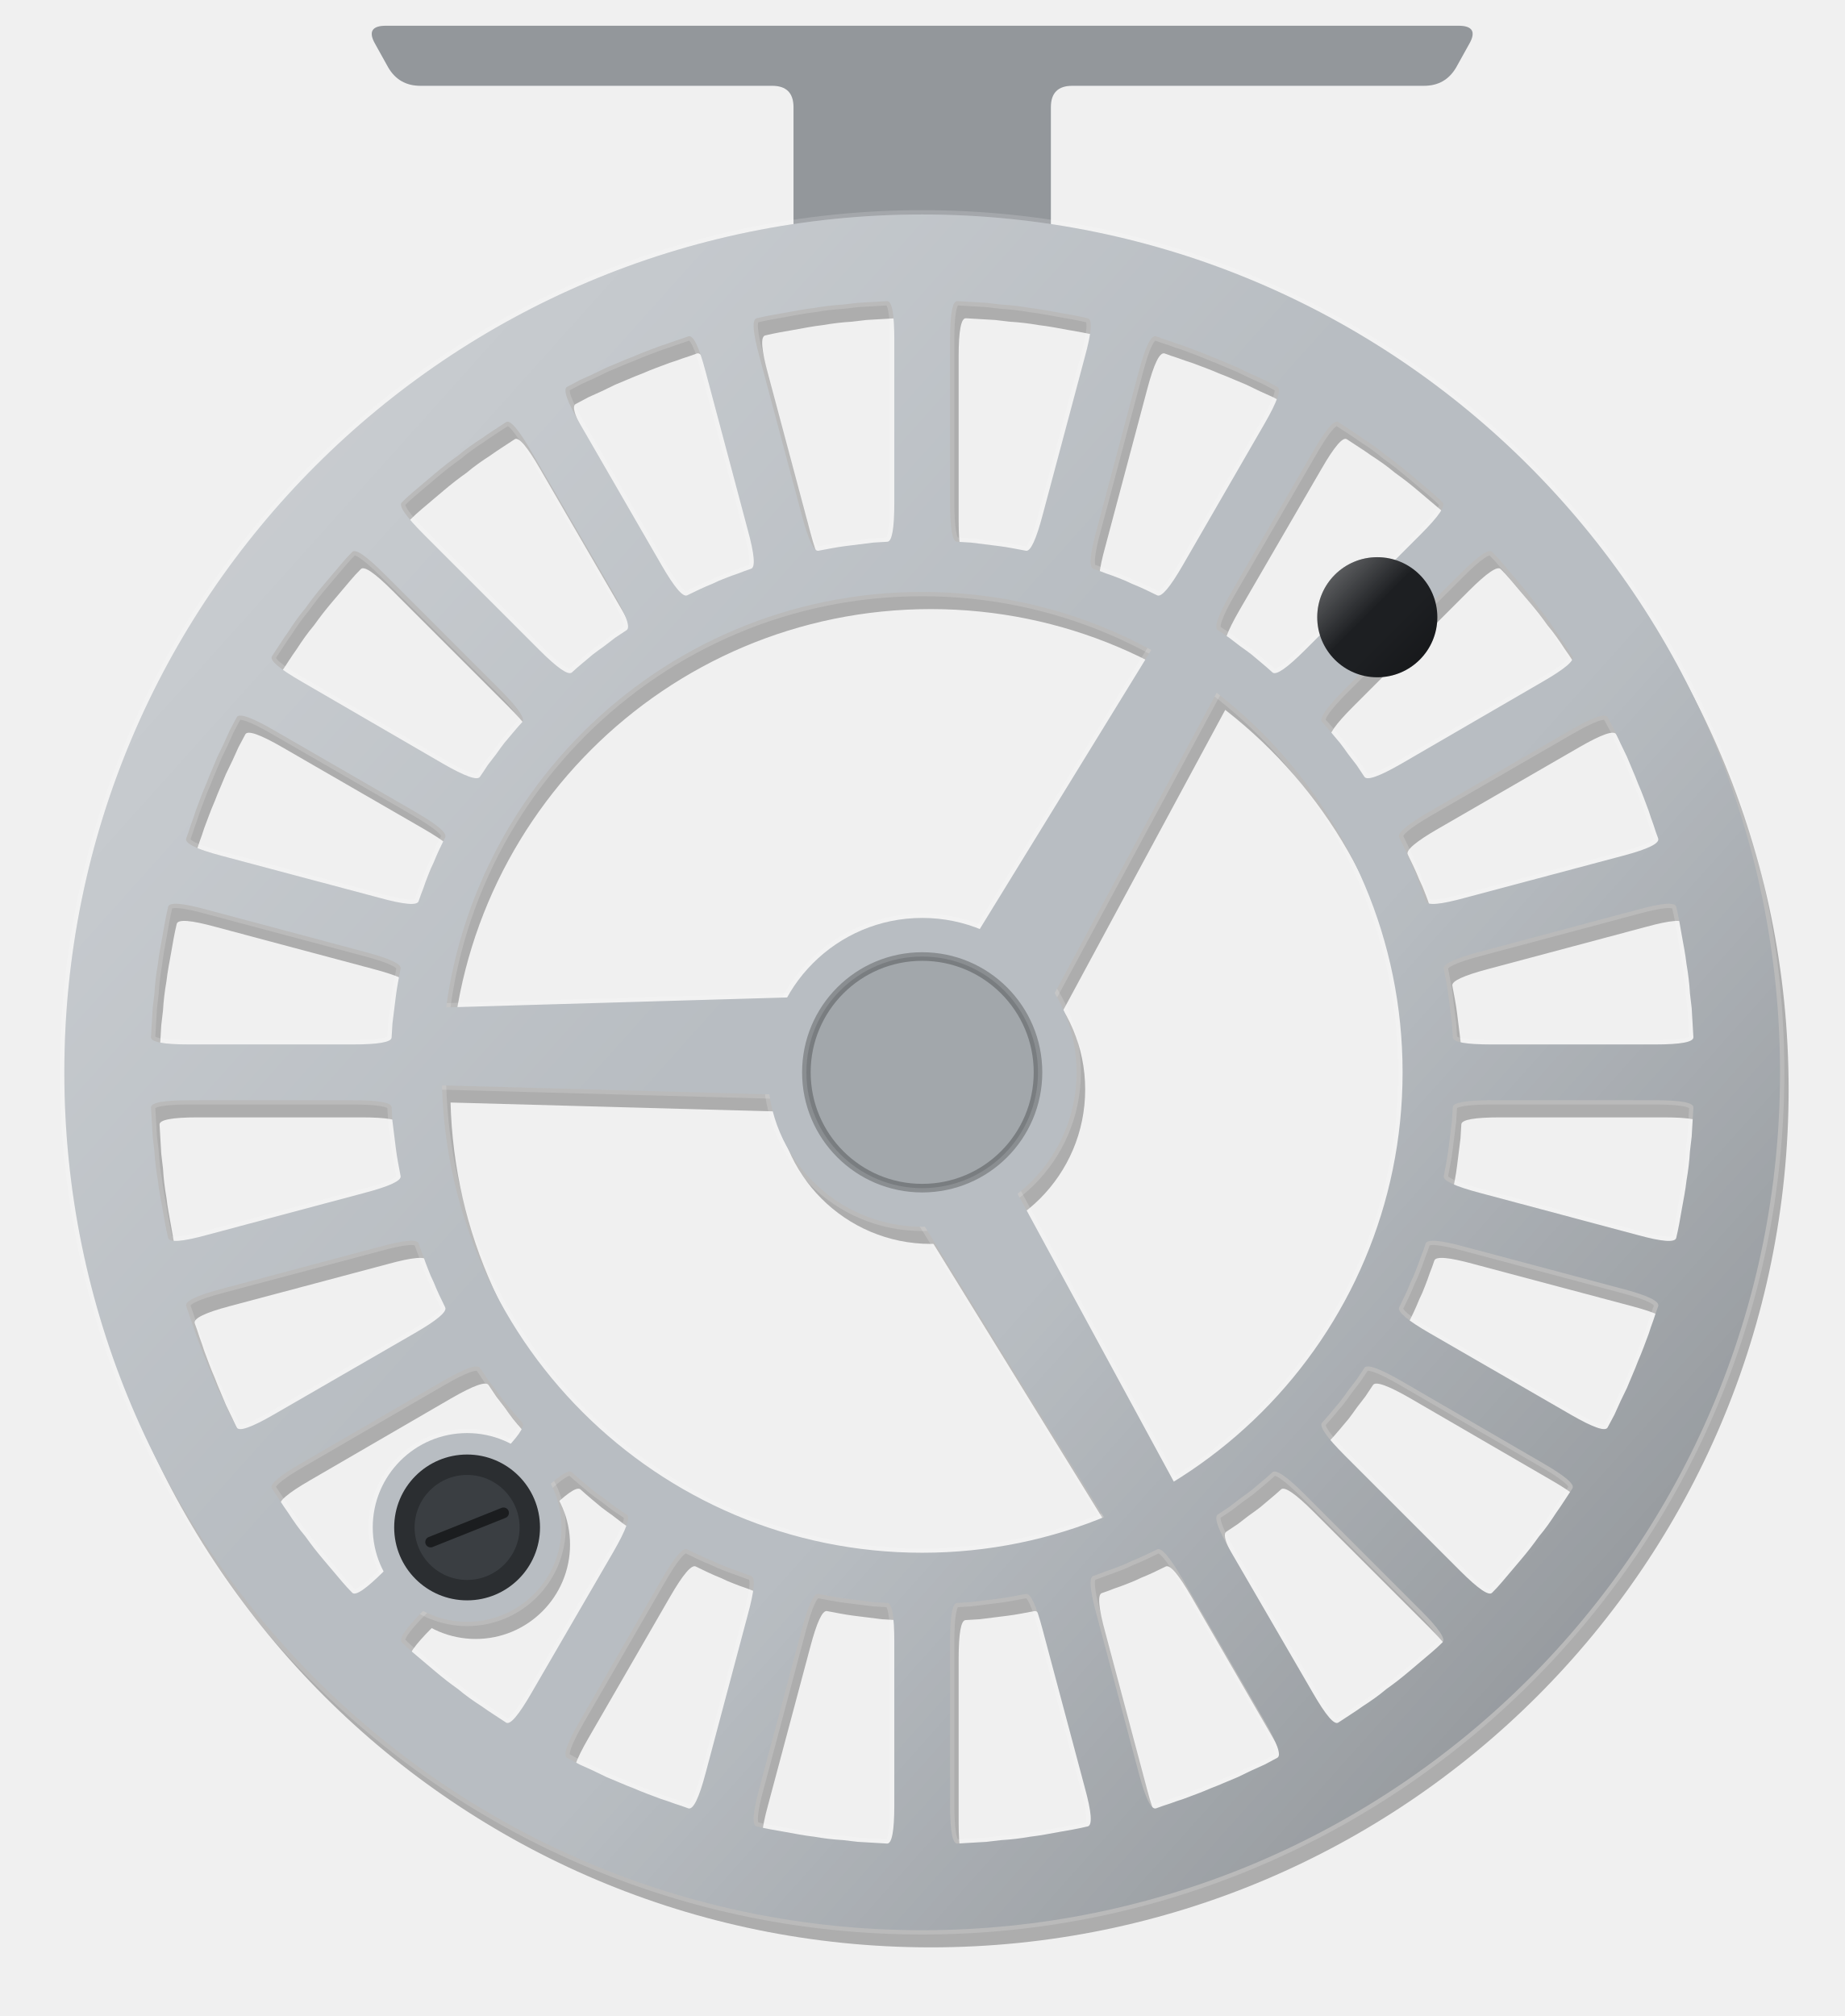
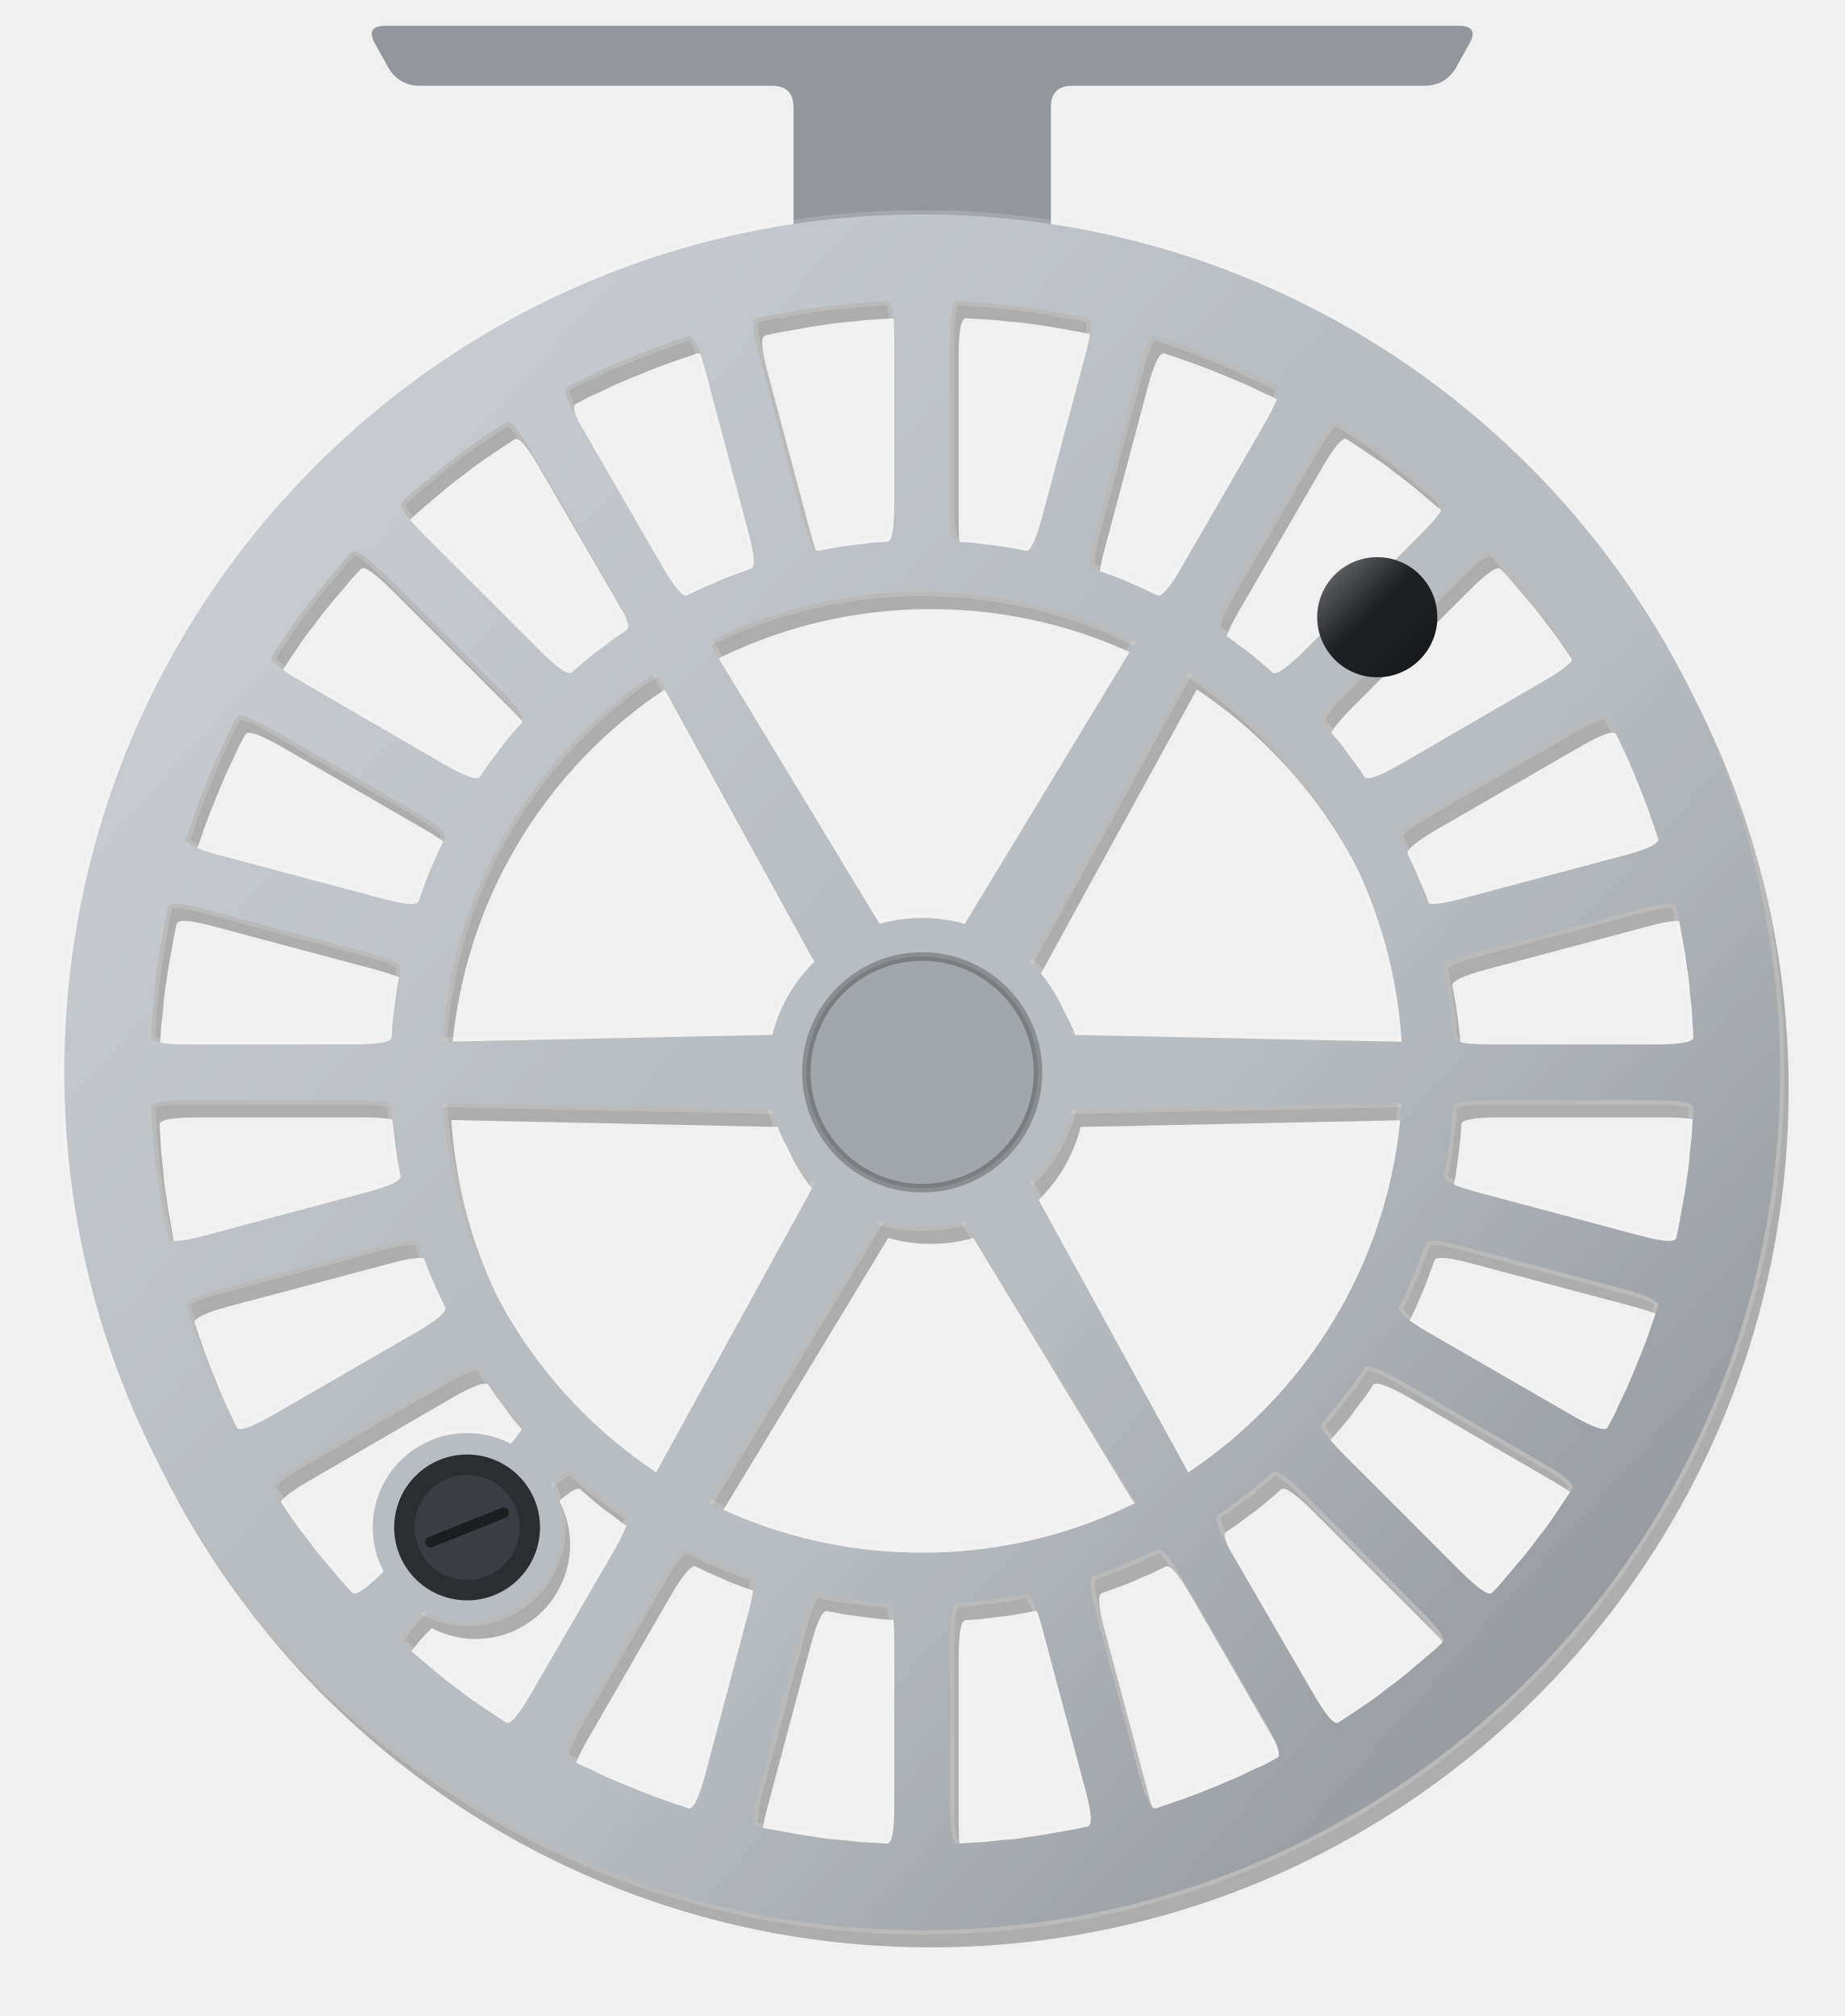
<svg xmlns="http://www.w3.org/2000/svg" viewBox="-215 -250 430 470" color="#b8bdc2">
  <defs>
    <linearGradient id="sheen" x1="0" y1="0" x2="1" y2="1">
      <stop offset="0" stop-color="#fff" stop-opacity=".4" />
      <stop offset=".45" stop-color="#fff" stop-opacity="0" />
      <stop offset=".6" stop-color="#000" stop-opacity="0" />
      <stop offset="1" stop-color="#000" stop-opacity=".3" />
    </linearGradient>
    <g id="back" fill-rule="evenodd">
      <path d="M-127.5 -239.7Q-130 -244 -125 -244L125 -244Q130 -244 127.5 -239.7L124.5 -234.3Q122 -230 117 -230L35 -230Q30 -230 30 -225L30 -191Q30 -186 25 -186L-25 -186Q-30 -186 -30 -191L-30 -225Q-30 -230 -35 -230L-117 -230Q-122 -230 -124.5 -234.3Z" />
    </g>
    <g id="body" fill-rule="evenodd">
      <path d="M-200 0a200 200 0 1 0 400 0a200 200 0 1 0 -400 0ZM-112 0a112 112 0 1 0 224 0a112 112 0 1 0 -224 0ZM6.5 -170.9Q6.5 -179.9 8.2 -179.8L8.2 -179.8Q9.9 -179.7 11.6 -179.6L11.6 -179.6Q13.3 -179.5 15 -179.4L15 -179.4Q16.7 -179.2 18.4 -179L18.4 -179Q20.1 -178.9 21.8 -178.7L21.8 -178.7Q23.5 -178.5 25.2 -178.2L25.2 -178.2Q26.9 -178 28.6 -177.7L28.6 -177.7Q30.2 -177.4 31.9 -177.1L31.9 -177.1Q33.6 -176.8 35.3 -176.5L35.3 -176.5Q36.9 -176.2 38.6 -175.8L38.6 -175.8Q40.3 -175.4 37.9 -166.7L28.1 -130Q25.8 -121.3 24.2 -121.6L24.2 -121.6Q22.6 -121.9 21 -122.2L21 -122.2Q19.4 -122.5 17.8 -122.7L17.8 -122.7Q16.2 -122.9 14.6 -123.1L14.6 -123.1Q13 -123.3 11.4 -123.5L11.4 -123.5Q9.7 -123.6 8.1 -123.7L8.1 -123.7Q6.5 -123.8 6.5 -132.8ZM50.5 -163.4Q52.8 -172.1 54.5 -171.6L54.5 -171.6Q56.1 -171 57.7 -170.5L57.7 -170.5Q59.3 -169.9 60.9 -169.4L60.9 -169.4Q62.5 -168.8 64.1 -168.2L64.1 -168.2Q65.7 -167.6 67.3 -166.9L67.3 -166.9Q68.9 -166.3 70.5 -165.6L70.5 -165.6Q72 -165 73.6 -164.3L73.6 -164.3Q75.1 -163.6 76.7 -162.8L76.7 -162.8Q78.2 -162.1 79.8 -161.4L79.8 -161.4Q81.3 -160.6 82.8 -159.8L82.8 -159.8Q84.3 -159 79.8 -151.2L60.8 -118.3Q56.3 -110.5 54.8 -111.2L54.8 -111.2Q53.4 -111.9 51.9 -112.6L51.9 -112.6Q50.4 -113.3 48.9 -113.9L48.9 -113.9Q47.5 -114.6 45.9 -115.2L45.9 -115.2Q44.4 -115.8 42.9 -116.3L42.9 -116.3Q41.4 -116.9 39.9 -117.4L39.9 -117.4Q38.3 -117.9 40.7 -126.6ZM91.1 -144.7Q95.6 -152.5 97 -151.6L97 -151.6Q98.4 -150.7 99.9 -149.7L99.9 -149.7Q101.3 -148.8 102.7 -147.8L102.7 -147.8Q104.1 -146.9 105.5 -145.9L105.5 -145.9Q106.9 -144.9 108.2 -143.8L108.2 -143.8Q109.6 -142.8 110.9 -141.8L110.9 -141.8Q112.3 -140.7 113.6 -139.6L113.6 -139.6Q114.9 -138.5 116.2 -137.4L116.2 -137.4Q117.5 -136.3 118.8 -135.2L118.8 -135.2Q120.1 -134.1 121.3 -132.9L121.3 -132.9Q122.6 -131.8 116.2 -125.4L89.3 -98.5Q83 -92.2 81.7 -93.2L81.7 -93.2Q80.5 -94.3 79.3 -95.3L79.3 -95.3Q78 -96.4 76.8 -97.4L76.8 -97.4Q75.5 -98.4 74.2 -99.3L74.2 -99.3Q72.9 -100.3 71.6 -101.3L71.6 -101.3Q70.2 -102.2 68.9 -103.1L68.9 -103.1Q67.5 -104 72 -111.8ZM125.4 -116.2Q131.8 -122.6 132.9 -121.3L132.9 -121.3Q134.1 -120.1 135.2 -118.8L135.2 -118.8Q136.3 -117.5 137.4 -116.2L137.4 -116.2Q138.5 -114.9 139.6 -113.6L139.6 -113.6Q140.7 -112.3 141.8 -110.9L141.8 -110.9Q142.8 -109.6 143.8 -108.2L143.8 -108.2Q144.9 -106.9 145.9 -105.5L145.9 -105.5Q146.9 -104.1 147.8 -102.7L147.8 -102.7Q148.8 -101.3 149.7 -99.9L149.7 -99.9Q150.7 -98.4 151.6 -97L151.6 -97Q152.5 -95.6 144.7 -91.1L111.8 -72Q104 -67.5 103.1 -68.9L103.1 -68.9Q102.2 -70.2 101.3 -71.6L101.3 -71.6Q100.3 -72.9 99.3 -74.2L99.3 -74.2Q98.4 -75.5 97.4 -76.8L97.4 -76.8Q96.4 -78 95.3 -79.3L95.3 -79.3Q94.3 -80.5 93.2 -81.7L93.2 -81.7Q92.2 -83 98.5 -89.3ZM151.2 -79.8Q159 -84.3 159.8 -82.8L159.8 -82.8Q160.6 -81.3 161.4 -79.8L161.4 -79.8Q162.1 -78.2 162.8 -76.7L162.8 -76.7Q163.6 -75.1 164.3 -73.6L164.3 -73.6Q165 -72 165.6 -70.5L165.6 -70.5Q166.3 -68.9 166.9 -67.3L166.9 -67.3Q167.6 -65.7 168.2 -64.1L168.2 -64.1Q168.8 -62.5 169.4 -60.9L169.4 -60.9Q169.9 -59.3 170.5 -57.7L170.5 -57.7Q171 -56.1 171.6 -54.5L171.6 -54.5Q172.1 -52.8 163.4 -50.5L126.6 -40.7Q117.9 -38.3 117.4 -39.9L117.4 -39.9Q116.9 -41.4 116.3 -42.9L116.3 -42.9Q115.8 -44.4 115.2 -45.9L115.2 -45.9Q114.6 -47.5 113.9 -48.9L113.9 -48.9Q113.3 -50.4 112.6 -51.9L112.6 -51.9Q111.9 -53.4 111.2 -54.8L111.2 -54.8Q110.5 -56.3 118.3 -60.8ZM166.7 -37.9Q175.4 -40.3 175.8 -38.6L175.8 -38.6Q176.2 -36.9 176.5 -35.3L176.5 -35.3Q176.8 -33.6 177.1 -31.9L177.1 -31.9Q177.4 -30.2 177.7 -28.6L177.7 -28.6Q178 -26.9 178.2 -25.2L178.2 -25.2Q178.5 -23.5 178.7 -21.8L178.7 -21.8Q178.9 -20.1 179 -18.4L179 -18.4Q179.2 -16.7 179.4 -15L179.4 -15Q179.5 -13.3 179.6 -11.6L179.6 -11.6Q179.7 -9.9 179.8 -8.2L179.8 -8.2Q179.9 -6.5 170.9 -6.5L132.8 -6.5Q123.8 -6.5 123.7 -8.1L123.7 -8.1Q123.6 -9.7 123.5 -11.4L123.5 -11.4Q123.3 -13 123.1 -14.6L123.1 -14.6Q122.9 -16.2 122.7 -17.8L122.7 -17.8Q122.5 -19.4 122.2 -21L122.2 -21Q121.9 -22.6 121.6 -24.2L121.6 -24.2Q121.3 -25.8 130 -28.1ZM170.9 6.5Q179.9 6.5 179.8 8.2L179.8 8.2Q179.7 9.9 179.6 11.6L179.6 11.6Q179.5 13.3 179.4 15L179.4 15Q179.2 16.7 179 18.4L179 18.4Q178.9 20.1 178.7 21.8L178.7 21.8Q178.5 23.5 178.2 25.2L178.2 25.2Q178 26.9 177.7 28.6L177.7 28.6Q177.4 30.2 177.1 31.9L177.1 31.9Q176.8 33.6 176.5 35.3L176.5 35.3Q176.2 36.9 175.8 38.6L175.8 38.6Q175.4 40.3 166.7 37.9L130 28.1Q121.3 25.8 121.6 24.2L121.6 24.2Q121.9 22.6 122.2 21L122.2 21Q122.5 19.4 122.7 17.8L122.7 17.8Q122.9 16.2 123.1 14.6L123.1 14.6Q123.3 13 123.5 11.4L123.5 11.4Q123.6 9.7 123.7 8.1L123.7 8.1Q123.8 6.5 132.8 6.5ZM163.4 50.5Q172.1 52.8 171.6 54.5L171.6 54.5Q171 56.1 170.5 57.7L170.5 57.7Q169.9 59.3 169.4 60.9L169.4 60.9Q168.8 62.5 168.2 64.1L168.2 64.1Q167.6 65.7 166.9 67.3L166.9 67.3Q166.3 68.9 165.6 70.5L165.6 70.5Q165 72 164.3 73.6L164.3 73.6Q163.6 75.1 162.8 76.7L162.8 76.7Q162.1 78.2 161.4 79.8L161.4 79.8Q160.6 81.3 159.8 82.8L159.8 82.8Q159 84.3 151.2 79.8L118.3 60.8Q110.5 56.3 111.2 54.8L111.2 54.8Q111.9 53.4 112.6 51.9L112.6 51.9Q113.3 50.4 113.9 48.9L113.9 48.9Q114.6 47.5 115.2 45.9L115.2 45.9Q115.8 44.4 116.3 42.9L116.3 42.9Q116.9 41.4 117.4 39.9L117.4 39.9Q117.9 38.3 126.6 40.7ZM144.7 91.1Q152.5 95.6 151.6 97L151.6 97Q150.7 98.4 149.7 99.9L149.7 99.9Q148.8 101.3 147.8 102.7L147.8 102.7Q146.9 104.1 145.9 105.5L145.9 105.5Q144.9 106.9 143.8 108.2L143.8 108.2Q142.8 109.6 141.8 110.9L141.8 110.9Q140.7 112.3 139.6 113.6L139.6 113.6Q138.5 114.9 137.4 116.2L137.4 116.2Q136.3 117.5 135.2 118.8L135.2 118.8Q134.1 120.1 132.9 121.3L132.9 121.3Q131.8 122.6 125.4 116.2L98.5 89.3Q92.2 83 93.2 81.7L93.2 81.7Q94.3 80.5 95.3 79.3L95.3 79.3Q96.4 78 97.4 76.8L97.4 76.8Q98.4 75.5 99.3 74.2L99.3 74.2Q100.3 72.9 101.3 71.6L101.3 71.6Q102.2 70.2 103.1 68.9L103.1 68.9Q104 67.5 111.8 72ZM116.2 125.4Q122.6 131.8 121.3 132.9L121.3 132.9Q120.1 134.1 118.8 135.2L118.8 135.2Q117.5 136.3 116.2 137.4L116.2 137.4Q114.9 138.5 113.6 139.6L113.6 139.6Q112.3 140.7 110.9 141.8L110.9 141.8Q109.6 142.8 108.2 143.8L108.2 143.8Q106.9 144.9 105.5 145.9L105.5 145.9Q104.1 146.9 102.7 147.8L102.7 147.8Q101.3 148.8 99.9 149.7L99.9 149.7Q98.4 150.7 97 151.6L97 151.6Q95.6 152.5 91.1 144.7L72 111.8Q67.5 104 68.9 103.1L68.9 103.1Q70.2 102.2 71.6 101.3L71.6 101.3Q72.9 100.3 74.2 99.3L74.2 99.3Q75.5 98.4 76.8 97.4L76.8 97.4Q78 96.4 79.3 95.3L79.3 95.3Q80.5 94.3 81.7 93.2L81.7 93.2Q83 92.2 89.3 98.5ZM79.8 151.2Q84.3 159 82.8 159.8L82.8 159.8Q81.3 160.6 79.8 161.4L79.8 161.4Q78.2 162.1 76.7 162.8L76.7 162.8Q75.1 163.6 73.6 164.3L73.6 164.3Q72 165 70.5 165.6L70.5 165.6Q68.9 166.3 67.3 166.9L67.3 166.9Q65.7 167.6 64.1 168.2L64.1 168.2Q62.5 168.8 60.9 169.4L60.9 169.4Q59.3 169.9 57.7 170.5L57.7 170.5Q56.1 171 54.5 171.6L54.5 171.6Q52.8 172.1 50.5 163.4L40.7 126.6Q38.3 117.9 39.9 117.4L39.9 117.4Q41.4 116.9 42.9 116.3L42.9 116.3Q44.4 115.8 45.9 115.2L45.9 115.2Q47.5 114.6 48.9 113.9L48.9 113.9Q50.4 113.3 51.9 112.6L51.9 112.6Q53.4 111.9 54.8 111.2L54.8 111.2Q56.3 110.5 60.8 118.3ZM37.9 166.7Q40.3 175.4 38.6 175.8L38.6 175.8Q36.9 176.2 35.3 176.5L35.3 176.5Q33.6 176.8 31.9 177.1L31.9 177.1Q30.2 177.4 28.6 177.7L28.6 177.7Q26.9 178 25.2 178.2L25.2 178.2Q23.5 178.5 21.8 178.7L21.8 178.7Q20.1 178.9 18.4 179L18.4 179Q16.7 179.2 15 179.4L15 179.4Q13.3 179.5 11.6 179.6L11.6 179.6Q9.9 179.7 8.2 179.8L8.2 179.8Q6.5 179.9 6.5 170.9L6.5 132.8Q6.5 123.8 8.1 123.7L8.1 123.7Q9.7 123.6 11.4 123.5L11.4 123.5Q13 123.3 14.6 123.1L14.6 123.1Q16.2 122.9 17.8 122.7L17.8 122.7Q19.4 122.5 21 122.2L21 122.2Q22.6 121.9 24.2 121.6L24.2 121.6Q25.8 121.3 28.1 130ZM-6.5 170.9Q-6.5 179.9 -8.2 179.8L-8.2 179.8Q-9.9 179.7 -11.6 179.6L-11.6 179.6Q-13.3 179.5 -15 179.4L-15 179.4Q-16.7 179.2 -18.4 179L-18.4 179Q-20.1 178.9 -21.8 178.7L-21.8 178.7Q-23.5 178.5 -25.2 178.2L-25.2 178.2Q-26.9 178 -28.6 177.7L-28.6 177.7Q-30.2 177.4 -31.9 177.1L-31.9 177.1Q-33.6 176.8 -35.3 176.5L-35.3 176.5Q-36.9 176.2 -38.6 175.8L-38.6 175.8Q-40.3 175.4 -37.9 166.7L-28.1 130Q-25.8 121.3 -24.2 121.6L-24.2 121.6Q-22.6 121.9 -21 122.2L-21 122.2Q-19.4 122.5 -17.8 122.7L-17.8 122.7Q-16.2 122.9 -14.6 123.1L-14.6 123.1Q-13 123.3 -11.4 123.5L-11.4 123.5Q-9.7 123.6 -8.1 123.7L-8.1 123.7Q-6.5 123.8 -6.5 132.8ZM-50.5 163.4Q-52.8 172.1 -54.5 171.6L-54.5 171.6Q-56.1 171 -57.7 170.5L-57.7 170.5Q-59.3 169.9 -60.9 169.4L-60.9 169.4Q-62.5 168.8 -64.1 168.2L-64.1 168.2Q-65.7 167.6 -67.3 166.9L-67.3 166.9Q-68.9 166.3 -70.5 165.6L-70.5 165.6Q-72 165 -73.6 164.3L-73.6 164.3Q-75.1 163.6 -76.7 162.8L-76.7 162.8Q-78.2 162.1 -79.8 161.4L-79.8 161.4Q-81.3 160.6 -82.8 159.8L-82.8 159.8Q-84.3 159 -79.8 151.2L-60.8 118.3Q-56.3 110.5 -54.8 111.2L-54.8 111.2Q-53.4 111.9 -51.9 112.6L-51.9 112.6Q-50.4 113.3 -48.9 113.9L-48.9 113.9Q-47.5 114.6 -45.9 115.2L-45.9 115.2Q-44.4 115.8 -42.9 116.3L-42.9 116.3Q-41.4 116.9 -39.9 117.4L-39.9 117.4Q-38.3 117.9 -40.7 126.6ZM-91.1 144.7Q-95.6 152.5 -97 151.6L-97 151.6Q-98.4 150.7 -99.9 149.7L-99.9 149.7Q-101.3 148.8 -102.7 147.8L-102.7 147.8Q-104.1 146.9 -105.5 145.9L-105.5 145.9Q-106.9 144.9 -108.2 143.8L-108.2 143.8Q-109.6 142.8 -110.9 141.8L-110.9 141.8Q-112.3 140.7 -113.6 139.6L-113.6 139.6Q-114.9 138.5 -116.2 137.4L-116.2 137.4Q-117.5 136.3 -118.8 135.2L-118.8 135.2Q-120.1 134.1 -121.3 132.9L-121.3 132.9Q-122.6 131.8 -116.2 125.4L-89.3 98.5Q-83 92.2 -81.7 93.2L-81.7 93.2Q-80.5 94.3 -79.3 95.3L-79.3 95.3Q-78 96.4 -76.8 97.4L-76.8 97.4Q-75.5 98.4 -74.2 99.3L-74.2 99.3Q-72.9 100.3 -71.6 101.3L-71.6 101.3Q-70.2 102.2 -68.9 103.1L-68.9 103.1Q-67.5 104 -72 111.8ZM-125.4 116.2Q-131.8 122.6 -132.9 121.3L-132.9 121.3Q-134.1 120.1 -135.2 118.8L-135.2 118.8Q-136.3 117.5 -137.4 116.2L-137.4 116.2Q-138.5 114.9 -139.6 113.6L-139.6 113.6Q-140.7 112.3 -141.8 110.9L-141.8 110.9Q-142.8 109.6 -143.8 108.2L-143.8 108.2Q-144.9 106.9 -145.9 105.5L-145.9 105.5Q-146.9 104.1 -147.8 102.7L-147.8 102.7Q-148.8 101.3 -149.7 99.9L-149.7 99.9Q-150.7 98.4 -151.6 97L-151.6 97Q-152.5 95.6 -144.7 91.1L-111.8 72Q-104 67.5 -103.1 68.9L-103.1 68.9Q-102.2 70.2 -101.3 71.6L-101.3 71.6Q-100.3 72.9 -99.3 74.2L-99.3 74.2Q-98.4 75.5 -97.4 76.8L-97.4 76.8Q-96.4 78 -95.3 79.3L-95.3 79.3Q-94.3 80.5 -93.2 81.7L-93.2 81.7Q-92.2 83 -98.5 89.3ZM-151.2 79.8Q-159 84.3 -159.8 82.8L-159.8 82.8Q-160.6 81.3 -161.4 79.8L-161.4 79.8Q-162.1 78.2 -162.8 76.7L-162.8 76.7Q-163.6 75.1 -164.3 73.6L-164.3 73.6Q-165 72 -165.6 70.5L-165.6 70.5Q-166.3 68.9 -166.9 67.3L-166.9 67.3Q-167.6 65.7 -168.2 64.1L-168.2 64.1Q-168.8 62.5 -169.4 60.9L-169.4 60.9Q-169.9 59.3 -170.5 57.7L-170.5 57.7Q-171 56.1 -171.6 54.5L-171.6 54.5Q-172.1 52.8 -163.4 50.5L-126.6 40.7Q-117.9 38.3 -117.4 39.9L-117.4 39.9Q-116.9 41.4 -116.3 42.9L-116.3 42.9Q-115.8 44.4 -115.2 45.9L-115.2 45.9Q-114.6 47.5 -113.9 48.9L-113.9 48.9Q-113.3 50.4 -112.6 51.9L-112.6 51.9Q-111.9 53.4 -111.2 54.8L-111.2 54.8Q-110.5 56.3 -118.3 60.8ZM-166.7 37.9Q-175.4 40.3 -175.8 38.6L-175.8 38.6Q-176.2 36.9 -176.5 35.3L-176.5 35.3Q-176.8 33.6 -177.1 31.9L-177.1 31.9Q-177.4 30.2 -177.7 28.6L-177.7 28.6Q-178 26.9 -178.2 25.2L-178.2 25.2Q-178.5 23.5 -178.7 21.8L-178.7 21.8Q-178.9 20.1 -179 18.4L-179 18.4Q-179.2 16.7 -179.4 15L-179.4 15Q-179.5 13.3 -179.6 11.6L-179.6 11.6Q-179.7 9.9 -179.8 8.2L-179.8 8.2Q-179.9 6.5 -170.9 6.5L-132.8 6.5Q-123.8 6.5 -123.7 8.1L-123.7 8.1Q-123.6 9.7 -123.5 11.4L-123.5 11.4Q-123.3 13 -123.1 14.6L-123.1 14.6Q-122.9 16.2 -122.7 17.8L-122.7 17.8Q-122.5 19.4 -122.2 21L-122.2 21Q-121.9 22.6 -121.6 24.2L-121.6 24.2Q-121.3 25.8 -130 28.1ZM-170.9 -6.5Q-179.9 -6.5 -179.8 -8.2L-179.8 -8.2Q-179.7 -9.9 -179.6 -11.6L-179.6 -11.6Q-179.5 -13.3 -179.4 -15L-179.4 -15Q-179.2 -16.7 -179 -18.4L-179 -18.4Q-178.9 -20.1 -178.7 -21.8L-178.7 -21.8Q-178.5 -23.5 -178.2 -25.2L-178.2 -25.2Q-178 -26.9 -177.7 -28.6L-177.7 -28.6Q-177.4 -30.2 -177.1 -31.9L-177.1 -31.9Q-176.8 -33.6 -176.5 -35.3L-176.5 -35.3Q-176.2 -36.9 -175.8 -38.6L-175.8 -38.6Q-175.4 -40.3 -166.7 -37.9L-130 -28.1Q-121.3 -25.8 -121.6 -24.2L-121.6 -24.2Q-121.9 -22.6 -122.2 -21L-122.2 -21Q-122.5 -19.4 -122.7 -17.8L-122.7 -17.8Q-122.9 -16.2 -123.1 -14.6L-123.1 -14.6Q-123.3 -13 -123.5 -11.4L-123.5 -11.4Q-123.6 -9.7 -123.7 -8.1L-123.7 -8.1Q-123.8 -6.5 -132.8 -6.5ZM-163.4 -50.5Q-172.1 -52.8 -171.6 -54.5L-171.6 -54.5Q-171 -56.1 -170.5 -57.7L-170.5 -57.7Q-169.9 -59.3 -169.4 -60.9L-169.4 -60.9Q-168.8 -62.5 -168.2 -64.1L-168.2 -64.1Q-167.6 -65.7 -166.9 -67.3L-166.9 -67.3Q-166.3 -68.9 -165.6 -70.5L-165.6 -70.5Q-165 -72 -164.3 -73.6L-164.3 -73.6Q-163.6 -75.1 -162.8 -76.7L-162.8 -76.7Q-162.1 -78.2 -161.4 -79.8L-161.4 -79.8Q-160.6 -81.3 -159.8 -82.8L-159.8 -82.8Q-159 -84.3 -151.2 -79.8L-118.3 -60.8Q-110.5 -56.3 -111.2 -54.8L-111.2 -54.8Q-111.9 -53.4 -112.6 -51.9L-112.6 -51.9Q-113.3 -50.4 -113.9 -48.9L-113.9 -48.9Q-114.6 -47.5 -115.2 -45.9L-115.2 -45.9Q-115.8 -44.4 -116.3 -42.9L-116.3 -42.9Q-116.9 -41.4 -117.4 -39.9L-117.4 -39.9Q-117.9 -38.3 -126.6 -40.7ZM-144.7 -91.1Q-152.5 -95.6 -151.6 -97L-151.6 -97Q-150.7 -98.4 -149.7 -99.9L-149.7 -99.9Q-148.8 -101.3 -147.8 -102.7L-147.8 -102.7Q-146.9 -104.1 -145.9 -105.5L-145.9 -105.5Q-144.9 -106.9 -143.8 -108.2L-143.8 -108.2Q-142.8 -109.6 -141.8 -110.9L-141.8 -110.9Q-140.7 -112.3 -139.6 -113.6L-139.6 -113.6Q-138.5 -114.9 -137.4 -116.2L-137.4 -116.2Q-136.3 -117.5 -135.2 -118.8L-135.2 -118.8Q-134.1 -120.1 -132.9 -121.3L-132.9 -121.3Q-131.8 -122.6 -125.4 -116.2L-98.5 -89.3Q-92.2 -83 -93.2 -81.7L-93.2 -81.7Q-94.3 -80.5 -95.3 -79.3L-95.3 -79.3Q-96.4 -78 -97.4 -76.8L-97.4 -76.8Q-98.4 -75.5 -99.3 -74.2L-99.3 -74.2Q-100.3 -72.9 -101.3 -71.6L-101.3 -71.6Q-102.2 -70.2 -103.1 -68.9L-103.1 -68.9Q-104 -67.5 -111.8 -72ZM-116.2 -125.4Q-122.6 -131.8 -121.3 -132.9L-121.3 -132.9Q-120.1 -134.1 -118.8 -135.2L-118.8 -135.2Q-117.5 -136.3 -116.2 -137.4L-116.2 -137.4Q-114.9 -138.5 -113.6 -139.6L-113.6 -139.6Q-112.3 -140.7 -110.9 -141.8L-110.9 -141.8Q-109.6 -142.8 -108.2 -143.8L-108.2 -143.8Q-106.9 -144.9 -105.5 -145.9L-105.5 -145.9Q-104.1 -146.9 -102.7 -147.8L-102.7 -147.8Q-101.3 -148.8 -99.9 -149.7L-99.9 -149.7Q-98.4 -150.7 -97 -151.6L-97 -151.6Q-95.6 -152.5 -91.1 -144.7L-72 -111.8Q-67.5 -104 -68.9 -103.1L-68.9 -103.1Q-70.2 -102.2 -71.6 -101.3L-71.6 -101.3Q-72.9 -100.3 -74.2 -99.3L-74.2 -99.3Q-75.5 -98.4 -76.8 -97.4L-76.8 -97.4Q-78 -96.4 -79.3 -95.3L-79.3 -95.3Q-80.5 -94.3 -81.7 -93.2L-81.7 -93.2Q-83 -92.2 -89.3 -98.5ZM-79.8 -151.2Q-84.3 -159 -82.8 -159.8L-82.8 -159.8Q-81.3 -160.6 -79.8 -161.4L-79.8 -161.4Q-78.2 -162.1 -76.7 -162.8L-76.7 -162.8Q-75.1 -163.6 -73.6 -164.3L-73.6 -164.3Q-72 -165 -70.5 -165.6L-70.5 -165.6Q-68.9 -166.3 -67.3 -166.9L-67.3 -166.9Q-65.7 -167.6 -64.1 -168.2L-64.1 -168.2Q-62.5 -168.8 -60.9 -169.4L-60.9 -169.4Q-59.3 -169.9 -57.7 -170.5L-57.7 -170.5Q-56.1 -171 -54.5 -171.6L-54.5 -171.6Q-52.8 -172.1 -50.5 -163.4L-40.7 -126.6Q-38.3 -117.9 -39.9 -117.4L-39.9 -117.4Q-41.4 -116.9 -42.9 -116.3L-42.9 -116.3Q-44.4 -115.8 -45.9 -115.2L-45.9 -115.2Q-47.5 -114.6 -48.9 -113.9L-48.9 -113.9Q-50.4 -113.3 -51.9 -112.6L-51.9 -112.6Q-53.4 -111.9 -54.8 -111.2L-54.8 -111.2Q-56.3 -110.5 -60.8 -118.3ZM-37.9 -166.7Q-40.3 -175.4 -38.6 -175.8L-38.6 -175.8Q-36.9 -176.2 -35.3 -176.5L-35.3 -176.5Q-33.6 -176.8 -31.9 -177.1L-31.9 -177.1Q-30.2 -177.4 -28.6 -177.7L-28.6 -177.7Q-26.9 -178 -25.2 -178.2L-25.2 -178.2Q-23.5 -178.5 -21.8 -178.7L-21.8 -178.7Q-20.1 -178.9 -18.4 -179L-18.4 -179Q-16.7 -179.2 -15 -179.4L-15 -179.4Q-13.3 -179.5 -11.6 -179.6L-11.6 -179.6Q-9.9 -179.7 -8.2 -179.8L-8.2 -179.8Q-6.5 -179.9 -6.5 -170.9L-6.5 -132.8Q-6.5 -123.8 -8.1 -123.7L-8.1 -123.7Q-9.7 -123.6 -11.4 -123.5L-11.4 -123.5Q-13 -123.3 -14.6 -123.1L-14.6 -123.1Q-16.2 -122.9 -17.8 -122.7L-17.8 -122.7Q-19.4 -122.5 -21 -122.2L-21 -122.2Q-22.6 -121.9 -24.2 -121.6L-24.2 -121.6Q-25.8 -121.3 -28.1 -130Z" />
-       <path d="M-20.9 -14.9Q-20.1 -17.8 -23.1 -17.7L-112.4 -15.1Q-115.4 -15.1 -115.5 -12.1L-116.2 -0.1Q-116.3 2.9 -113.3 3L-29.3 5.3Q-26.3 5.4 -25.5 2.5Z" />
-       <path d="M23.3 -10.6Q25.5 -8.5 26.9 -11.1L69.3 -89.7Q70.7 -92.4 68.2 -94L58.1 -100.6Q55.6 -102.2 54.1 -99.6L10.1 -28Q8.5 -25.5 10.6 -23.3Z" />
-       <path d="M-2.5 25.5Q-5.4 26.3 -3.8 28.8L43.1 104.9Q44.6 107.4 47.3 106.1L58 100.6Q60.7 99.3 59.3 96.6L19.2 22.7Q17.8 20.1 14.9 20.9Z" />
+       <path d="M24 6Q24 9 27 8.9L113 7.1Q116 7 116 4L116 -4Q116 -7 113 -7.1L27 -8.9Q24 -9 24 -6Z" />
+       <path d="M6.8 23.8Q4.2 25.3 5.8 27.8L50.4 101.4Q51.9 104 54.5 102.5L61.5 98.5Q64.1 97 62.6 94.3L21.2 18.9Q19.8 16.3 17.2 17.8Z" />
+       <path d="M-17.2 17.8Q-19.8 16.3 -21.2 18.9L-62.6 94.3Q-64.1 97 -61.5 98.5L-54.5 102.5Q-51.9 104 -50.4 101.4L-5.8 27.8Q-4.2 25.3 -6.8 23.8Z" />
+       <path d="M-24 -6Q-24 -9 -27 -8.9L-113 -7.1Q-116 -7 -116 -4L-116 4Q-116 7 -113 7.1L-27 8.9Q-24 9 -24 6Z" />
+       <path d="M-6.8 -23.8Q-4.2 -25.3 -5.8 -27.8L-50.4 -101.4Q-51.9 -104 -54.5 -102.5L-61.5 -98.5Q-64.1 -97 -62.6 -94.3L-21.2 -18.9Q-19.8 -16.3 -17.2 -17.8Z" />
+       <path d="M17.2 -17.8Q19.8 -16.3 21.2 -18.9L62.6 -94.3Q64.1 -97 61.5 -98.5L54.5 -102.5Q51.9 -104 50.4 -101.4L5.8 -27.8Q4.2 -25.3 6.8 -23.8Z" />
      <path d="M-36 0a36 36 0 1 0 72 0a36 36 0 1 0 -72 0Z" />
      <path d="M-128.1 106.1a22 22 0 1 0 44 0a22 22 0 1 0 -44 0Z" />
    </g>
    <mask id="body-mask">
      <use href="#body" fill="#fff" />
    </mask>
  </defs>
  <use href="#back" fill="currentColor" />
  <use href="#back" fill="#000" opacity=".2" />
  <use href="#body" fill="#000" opacity=".28" transform="translate(2 4)" />
  <use href="#body" fill="none" stroke="#fff" stroke-opacity=".16" stroke-width="2" />
  <use href="#body" fill="currentColor" />
  <rect x="-215" y="-250" width="430" height="470" fill="url(#sheen)" mask="url(#body-mask)" />
  <circle r="27" fill="currentColor" />
  <circle r="27" fill="#000" fill-opacity=".12" />
  <circle r="27" fill="none" stroke="#000" stroke-opacity=".25" stroke-width="2" />
  <circle cx="106.1" cy="-106.1" r="14" fill="#1d1f22" />
  <circle cx="106.1" cy="-106.1" r="14" fill="url(#sheen)" />
  <circle cx="-106.1" cy="106.1" r="17" fill="#2b2e31" />
  <circle cx="-106.1" cy="106.1" r="12.24" fill="#3a3e42" />
  <path d="M-114.6 109.5L-97.6 102.7" stroke="#1b1d1f" stroke-width="2.5" stroke-linecap="round" />
</svg>
